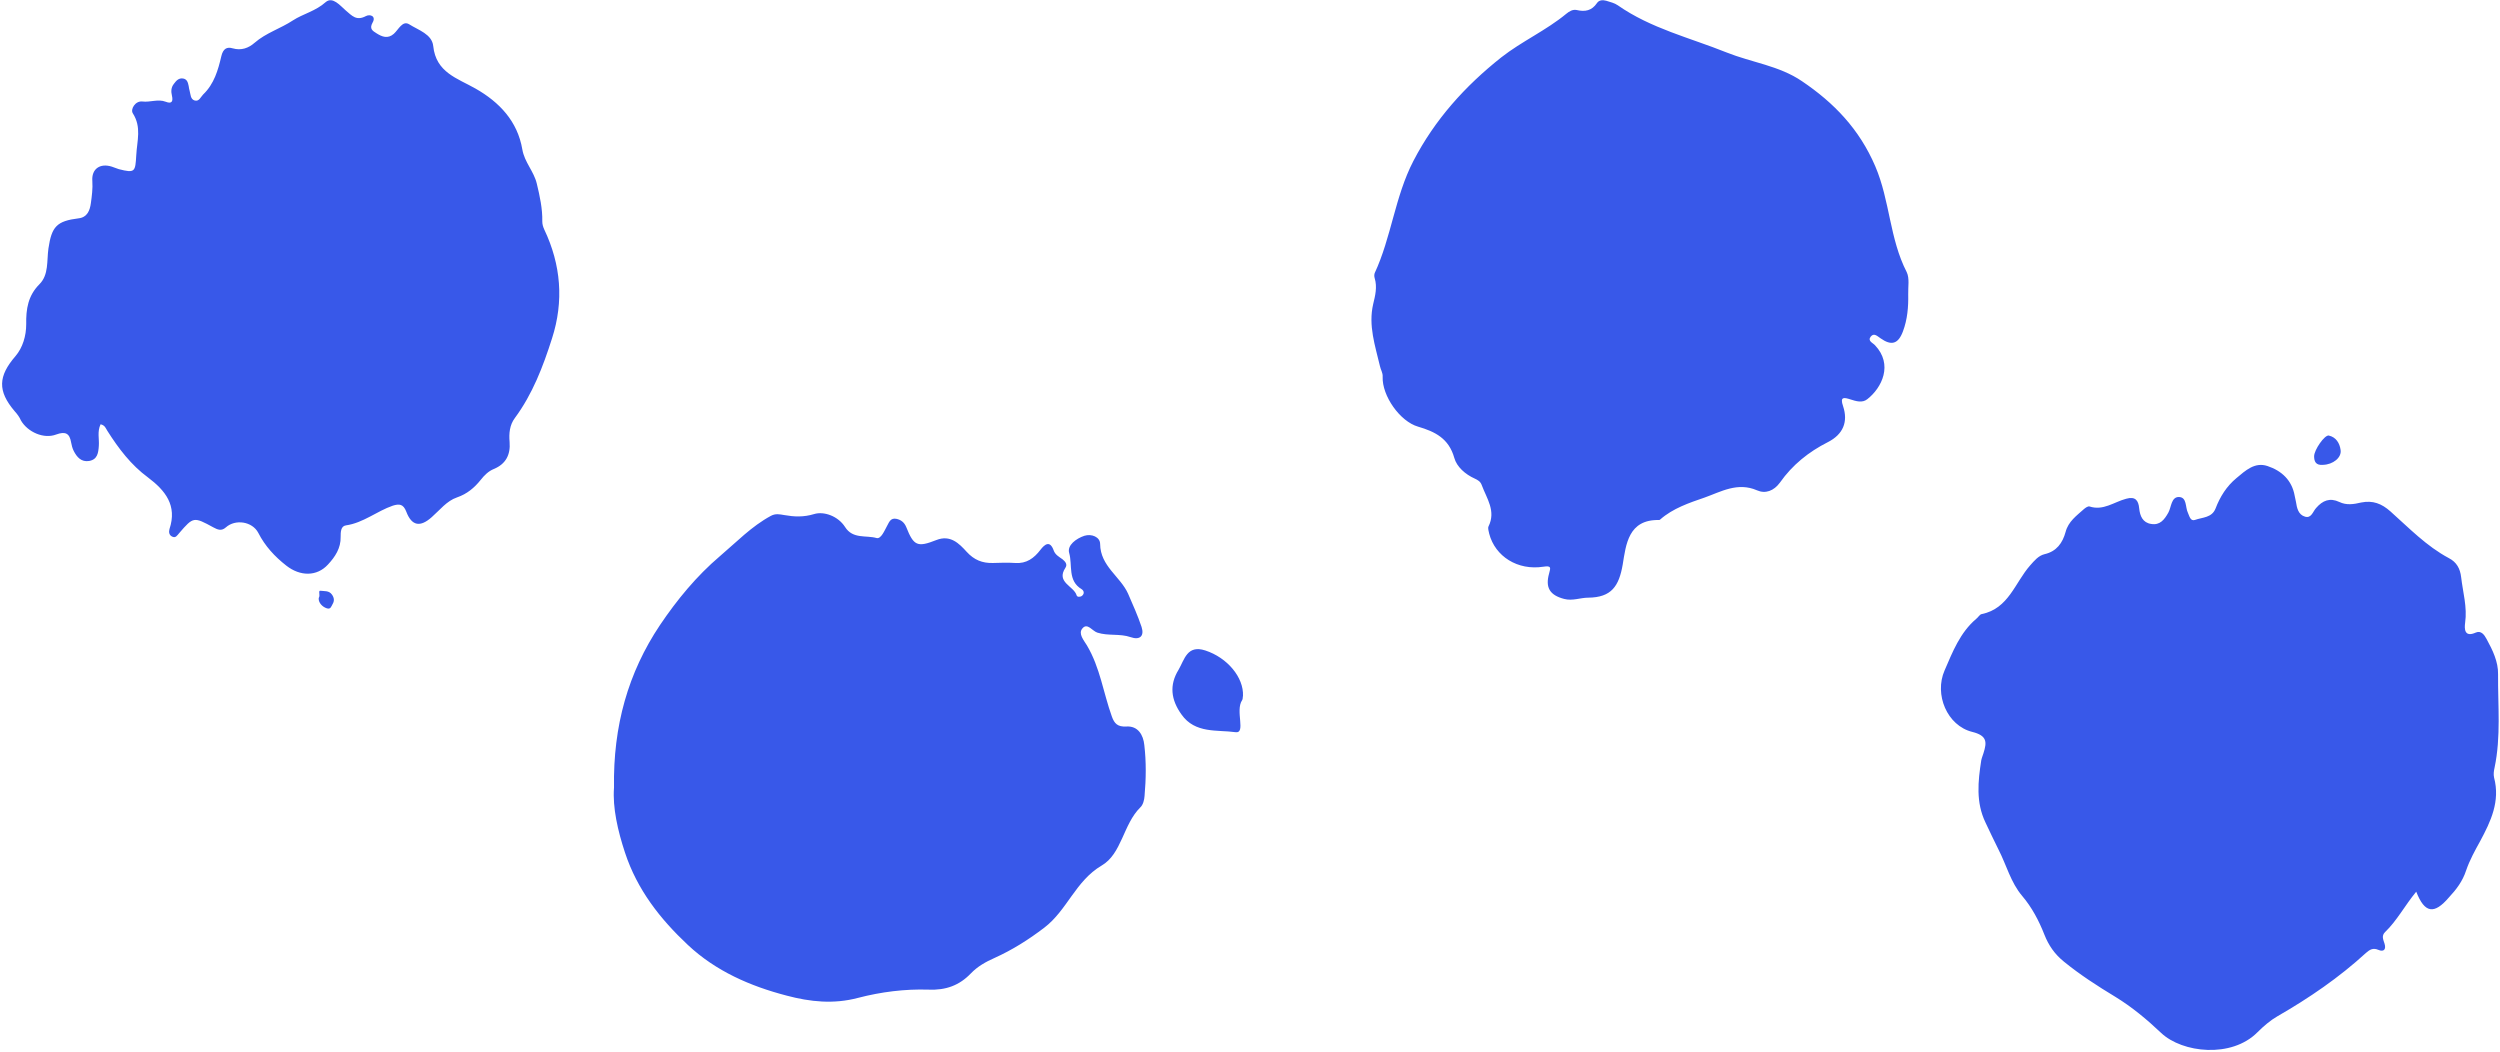
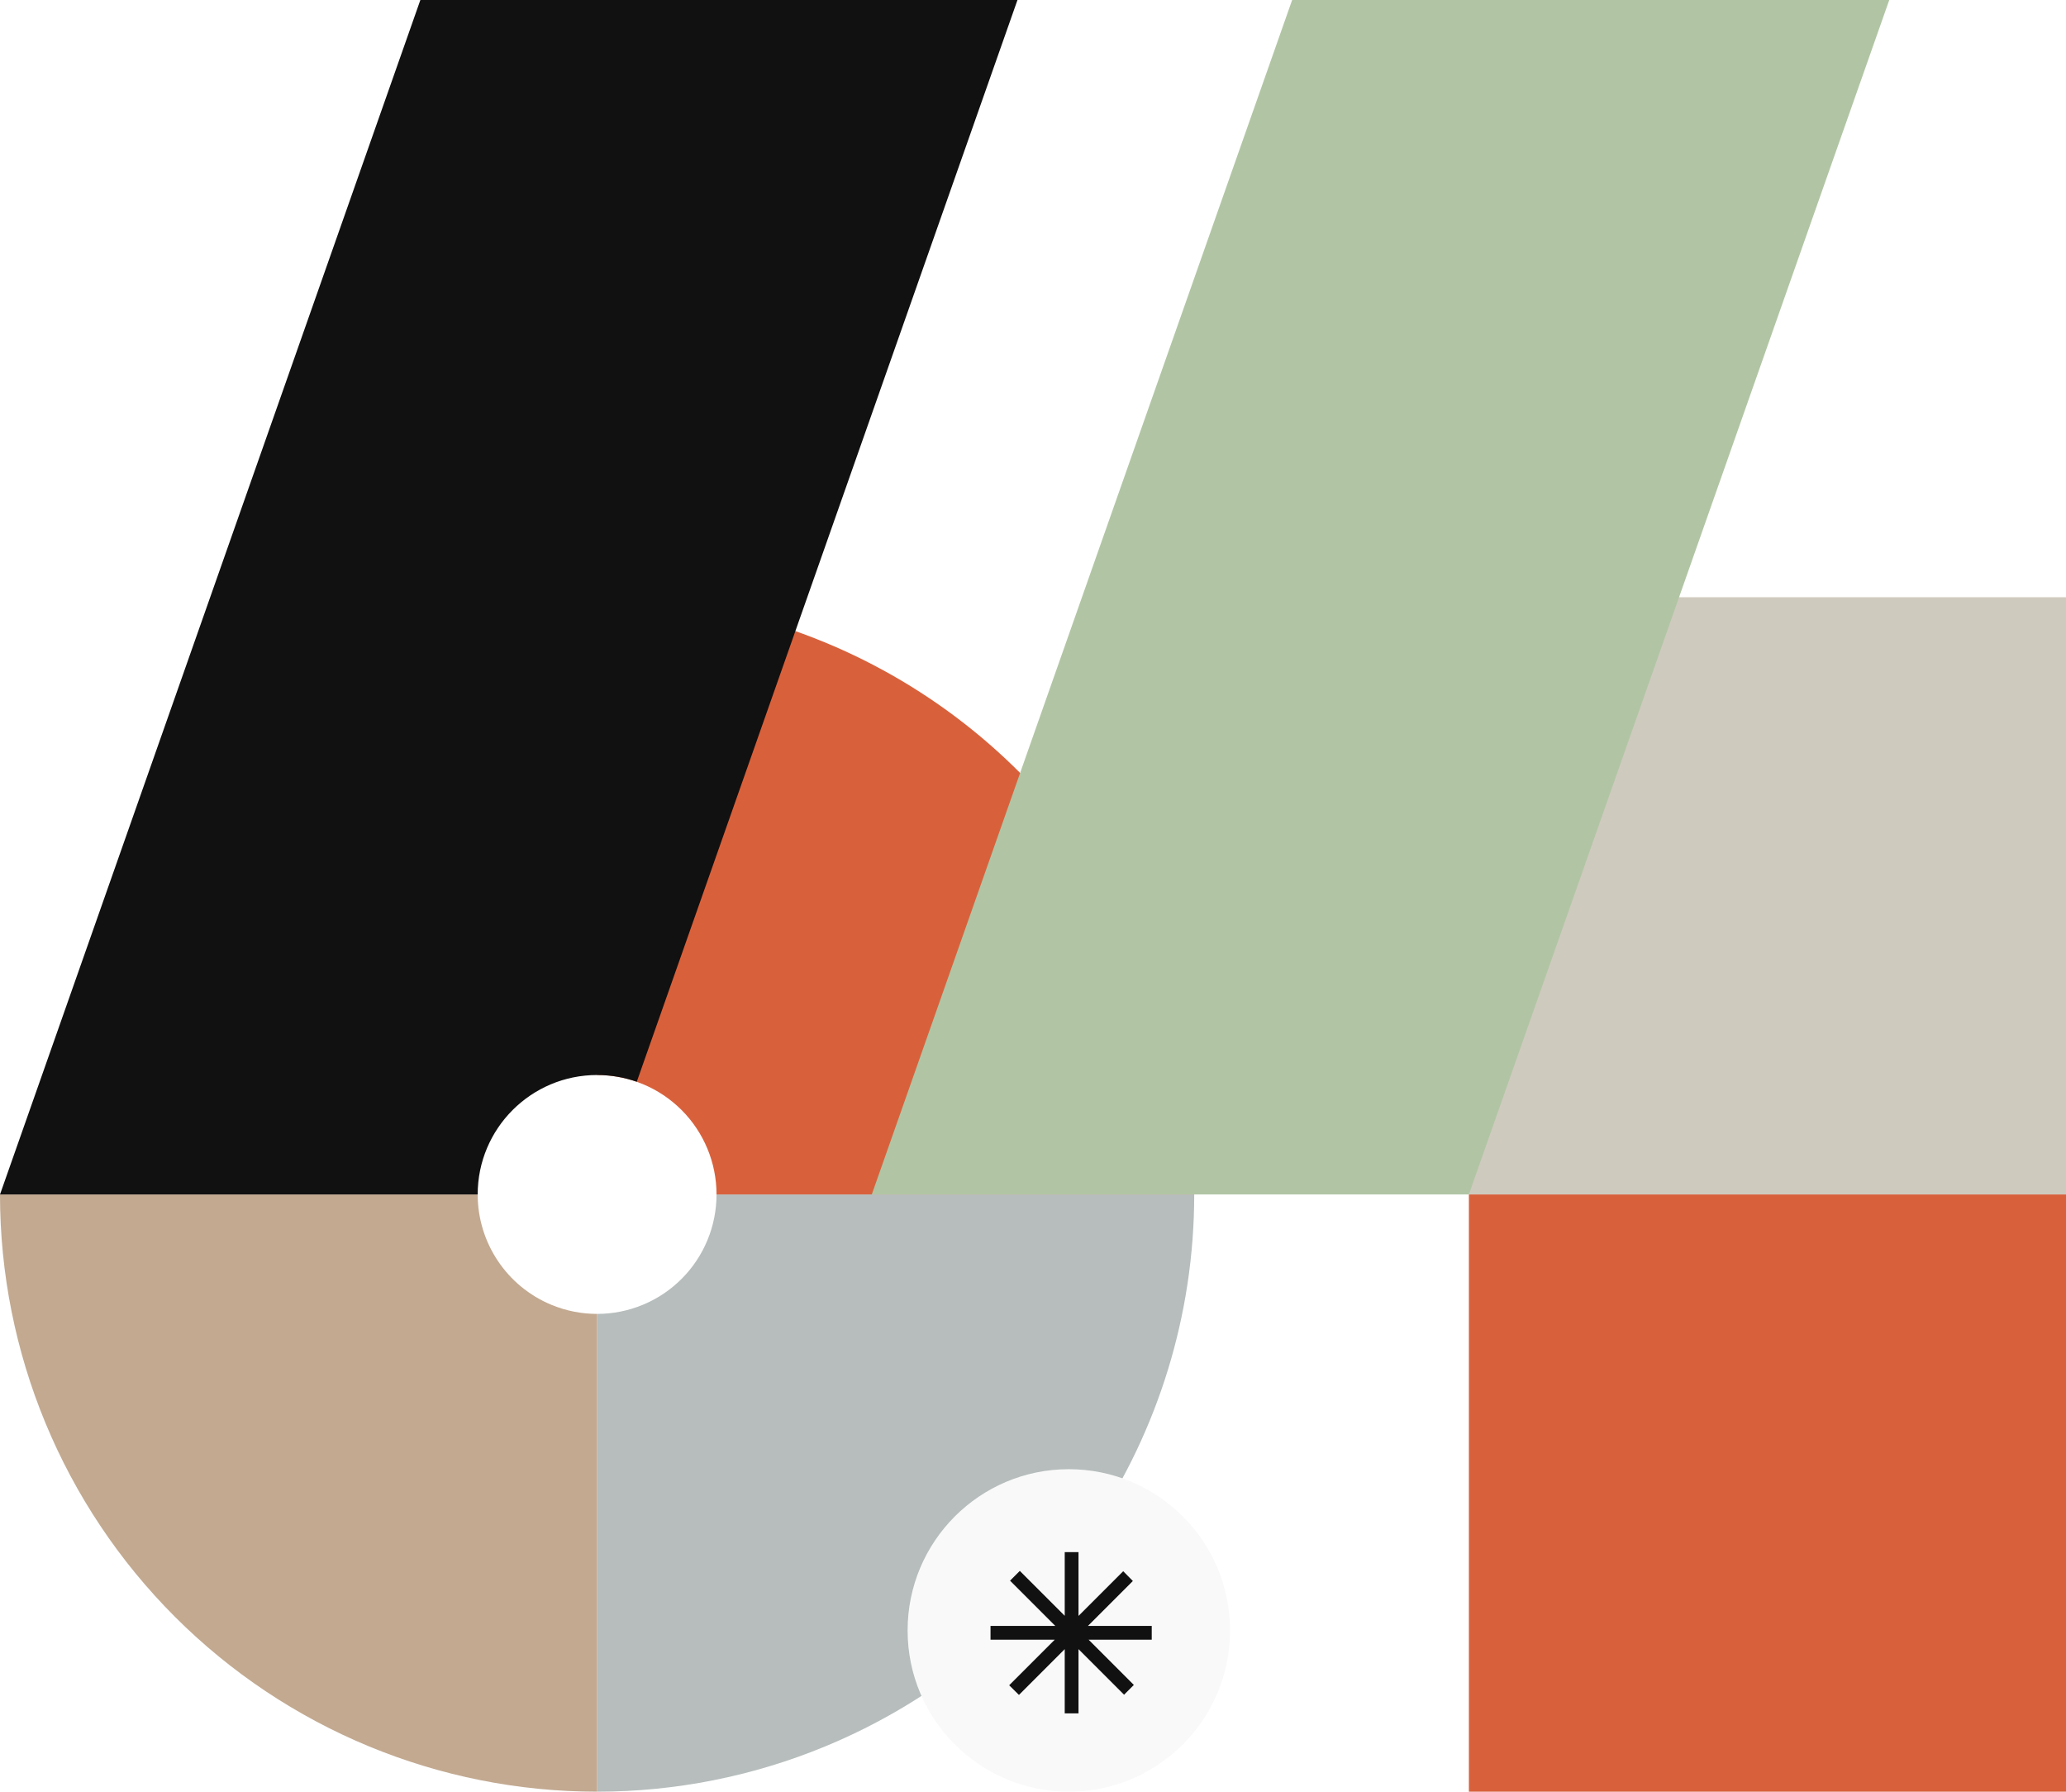
- <svg xmlns="http://www.w3.org/2000/svg" width="1174" height="494" fill="none">
-   <path d="M1134.66 418.731c-5.4 6.566-9.03 13.6-14.65 18.992-1.76 1.759-.82 3.517-.24 5.393.82 2.579-.23 4.103-2.93 2.931-2.46-1.055-3.98-.117-5.74 1.407-12.66 11.606-26.72 21.219-41.6 29.777-3.28 1.876-6.56 4.689-9.38 7.503-12.18 12.309-35.27 9.73-45.23.351-6.68-6.33-13.71-12.192-21.565-16.998-8.321-5.041-16.524-10.317-24.142-16.53-4.336-3.517-7.148-7.62-9.14-12.661-2.579-6.566-5.86-12.779-10.43-18.172-5.391-6.33-7.383-14.537-11.133-21.805-2.11-4.22-4.102-8.441-6.094-12.661-4.571-9.496-3.516-19.344-1.992-29.191.234-1.173.703-2.228 1.054-3.4 1.641-5.158 1.758-8.206-5.273-9.965-11.836-2.931-17.93-17.585-13.008-28.839 3.75-8.675 7.265-17.82 14.883-24.267.937-.704 1.641-2.111 2.578-2.228 12.657-2.579 15.586-14.771 22.735-22.86 1.992-2.228 3.867-4.572 6.797-5.276 5.625-1.289 8.438-5.275 9.844-10.434 1.289-4.923 5.156-7.62 8.672-10.785.703-.586 1.875-1.407 2.578-1.172 6.445 2.11 11.485-2.111 17.227-3.635 4.219-1.172 5.739.704 6.089 4.573.36 3.517 1.65 6.682 5.63 7.268 4.1.703 6.21-1.993 8.09-5.393 1.4-2.579 1.29-7.268 4.92-7.268 3.87.117 2.93 4.806 4.22 7.386.7 1.524 1.17 4.103 3.28 3.399 3.51-1.289 7.97-.938 9.72-5.392 2.11-5.51 5.16-10.434 9.85-14.303 4.22-3.517 8.55-7.62 14.53-5.627 6.68 2.227 11.48 6.682 12.77 13.951.12.938.47 1.875.59 2.813.47 2.931 1.05 6.096 4.34 7.034 2.93.821 3.63-2.462 5.15-4.103 3.05-3.517 6.45-4.924 10.9-2.814 3.4 1.642 6.8 1.056 10.31.235 5.39-1.055 9.5.469 13.71 4.22 8.68 7.738 16.88 16.296 27.43 21.923 3.63 1.876 5.27 4.924 5.74 8.91.82 7.151 2.93 14.068 1.87 21.453-.35 2.697-.46 7.034 5.04 4.572 2.46-1.055 3.99 1.056 5.04 3.049 2.82 5.158 5.51 10.668 5.39 16.529-.11 14.655 1.41 29.309-1.64 43.846-.35 1.524-.58 3.165-.23 4.689 2.93 11.137-1.52 20.516-6.56 29.894-2.46 4.455-4.93 8.91-6.57 13.717-1.64 5.041-4.57 8.909-8.08 12.661-6.92 8.089-11.37 7.503-15.35-2.697zM896.098 138.225c.118 5.862-.351 11.724-2.461 17.351-2.226 5.979-5.39 6.917-10.547 3.283-1.406-.938-3.047-2.697-4.57-.821-1.641 2.11.937 2.931 1.992 4.103 8.555 9.027 3.281 19.93-3.633 25.322-2.344 1.876-5.273.938-7.851.118-2.93-.938-5.157-1.524-3.516 3.165 2.461 7.386 0 13.247-7.149 16.882-9.023 4.572-16.641 10.668-22.5 18.991-2.813 3.869-6.797 5.393-10.782 3.634-9.141-3.985-16.992.704-24.61 3.4-7.148 2.462-14.883 5.041-20.859 10.317-.118.117-.352.234-.469.234-14.532-.351-15.586 11.606-17.11 20.868-1.758 10.199-5.273 15.475-16.172 15.592-3.75 0-7.383 1.641-11.368.586-6.679-1.759-8.906-5.276-7.031-11.958.703-2.696 1.172-3.751-2.695-3.165-12.071 1.876-22.618-4.807-25.431-15.475-.234-1.055-.703-2.579-.351-3.4 3.633-7.268-.82-13.13-3.164-19.46-.586-1.642-1.758-2.345-3.282-3.048-4.453-1.993-8.437-5.51-9.609-9.731-2.578-9.144-9.024-12.309-16.993-14.654-8.555-2.462-16.992-14.537-16.641-23.447.118-1.875-.937-3.282-1.289-5.041-2.226-9.495-5.508-18.991-3.164-29.073.938-3.869 1.992-7.972.703-12.193-.234-.703-.234-1.641 0-2.344 7.852-16.882 9.493-35.874 18.165-52.638 10.078-19.46 24.258-35.17 41.251-48.652 9.726-7.62 21.094-12.66 30.586-20.516 1.406-1.172 3.047-2.11 4.805-1.758 3.984.938 7.149.352 9.61-3.283C750.9.008 752.658-.11 754.299.36c1.875.586 3.867 1.055 5.39 2.11 15.587 10.903 33.868 15.24 51.095 22.158 11.719 4.689 24.727 6.213 35.391 13.481 15.118 10.2 26.954 22.51 34.454 39.977 6.915 16.178 6.68 33.998 14.766 49.707 1.407 2.931.586 6.916.703 10.433zM288.336 369.89c-.469-29.074 6.68-54.045 21.563-76.319 7.969-11.841 17.227-23.095 28.126-32.356 7.734-6.566 14.883-14.068 24.024-18.992 2.226-1.173 4.101-.704 6.211-.352 4.687.821 9.023 1.055 14.063-.469 4.57-1.407 11.25.938 14.531 6.096 3.633 5.745 9.844 3.752 14.766 5.158 2.109.587 3.75-3.517 5.039-5.861.938-1.759 1.641-3.634 4.219-3.165 2.227.468 3.75 1.641 4.688 3.868 3.515 8.91 5.273 9.613 14.18 6.096 6.562-2.579 10.664 1.642 14.18 5.51 3.515 3.869 7.383 5.393 12.305 5.276 3.515-.117 7.031-.235 10.547 0 5.273.352 8.789-2.228 11.836-6.214 1.992-2.579 4.453-4.572 6.211.352.703 1.993 2.461 2.931 4.102 4.103 1.289 1.055 2.461 2.345 1.406 3.986-4.571 6.917 3.984 8.558 5.273 13.013.235.821 1.758.821 2.579.117 1.171-1.055.82-2.344-.235-3.048-6.68-3.986-4.219-11.254-5.859-16.999-1.055-3.634 3.281-6.799 7.148-8.089 3.399-1.055 7.383.587 7.383 3.869.117 10.434 9.493 15.24 13.126 23.329 2.226 5.159 4.57 10.317 6.328 15.592 1.406 4.338-.821 6.331-5.157 4.807-5.039-1.758-10.429-.469-15.586-2.11-2.344-.704-4.687-4.807-7.031-1.993-2.11 2.462.703 5.627 2.109 7.972 6.211 10.434 7.735 22.391 11.719 33.411 1.172 3.283 2.696 4.924 6.797 4.69 5.508-.352 7.969 3.985 8.438 8.675.937 7.972.82 15.943.117 23.915-.117 1.876-.703 4.221-1.992 5.393-8.086 7.972-8.672 21.805-18.165 27.315-12.305 7.269-16.172 20.985-26.953 29.191-7.383 5.628-15.001 10.434-23.321 14.186-4.219 1.875-7.969 3.986-11.133 7.268-5.391 5.627-11.719 7.972-19.922 7.62-11.016-.351-22.267 1.055-33.048 3.869-11.485 3.048-22.5 1.876-33.516-1.055-17.11-4.455-33.282-11.489-46.408-23.798-13.008-12.193-23.789-25.909-29.531-43.377-3.399-10.316-5.86-21.102-5.157-30.48zM47.232 199.243c-1.64 3.517-.586 6.799-.82 10.082-.234 3.282-.586 6.448-4.57 7.151-3.633.586-5.743-1.758-7.266-4.806-.586-1.173-.938-2.58-1.172-3.869-.703-4.221-2.578-5.393-7.031-3.752-5.86 2.228-13.36-1.172-16.524-6.565-.703-1.641-1.758-3.048-2.93-4.337-8.203-9.613-7.735-16.53.352-25.909 3.398-3.986 5.039-9.496 5.039-15.006-.117-7.034.82-13.364 6.21-18.757 4.454-4.455 3.4-11.02 4.22-16.764 1.523-10.317 3.867-12.896 14.18-14.186 4.101-.468 5.273-3.751 5.742-7.034.469-3.4.938-6.916.703-10.433-.469-5.745 3.633-8.558 9.14-6.8 1.056.352 2.227.82 3.282 1.172 7.735 1.993 7.735 1.173 8.203-6.565.352-6.8 2.579-13.13-1.64-19.695-1.172-1.876 1.172-5.861 4.453-5.51 3.75.47 7.383-1.29 11.016.118 2.93 1.172 3.516-.235 2.93-2.814-.47-1.993-.47-3.869.937-5.627 1.055-1.407 2.227-2.814 4.336-2.462 1.875.352 2.227 1.876 2.578 3.517.118.82.235 1.524.47 2.344.468 1.642.35 3.87 2.343 4.455 2.11.587 2.813-1.64 3.984-2.813 5.157-4.924 7.032-11.49 8.555-18.054.821-3.4 2.578-4.455 5.274-3.634 4.101 1.172 7.5-.118 10.313-2.58 5.39-4.689 12.187-6.682 18.047-10.55C142.273 6.51 148.25 5.222 152.938 1c3.281-2.813 6.914 1.759 9.375 3.87 3.047 2.578 5.039 5.04 9.492 2.696 1.992-1.056 4.922 0 3.164 3.048-1.64 2.93 0 3.868 1.875 5.04 2.579 1.642 5.274 2.697 8.087.235 2.226-1.993 4.101-6.448 7.265-4.455 4.219 2.697 10.665 4.572 11.251 10.2 1.289 12.426 11.367 15.123 19.805 19.93 11.367 6.447 19.805 15.474 22.031 28.604 1.055 6.096 5.391 10.2 6.797 16.061 1.407 5.862 2.696 11.723 2.579 17.702 0 1.407.351 2.579.937 3.869 7.852 16.53 9.258 33.646 3.633 51.114-4.219 13.247-9.141 26.143-17.461 37.397-2.461 3.283-2.813 7.268-2.461 11.254.468 5.979-1.758 10.317-7.383 12.662-2.578 1.055-4.454 2.93-6.211 5.158-2.93 3.634-6.329 6.565-11.133 8.206-4.805 1.641-8.087 5.979-11.837 9.262-5.39 4.806-9.375 4.22-11.953-2.58-1.406-3.634-3.281-3.751-6.328-2.813-7.5 2.579-13.829 8.089-22.032 9.261-2.461.352-2.461 3.283-2.461 5.393.117 5.275-2.578 9.379-5.977 13.013-5.156 5.627-13.008 5.627-19.57.469-5.391-4.221-9.961-9.144-13.126-15.358-2.812-5.392-10.781-6.565-15.234-2.579-2.11 1.876-3.868 1.055-5.86 0-9.258-5.041-9.375-5.041-16.055 2.696-.937 1.056-1.64 2.462-3.281 1.642-1.524-.704-1.64-2.228-1.29-3.517 3.75-11.137-1.991-18.171-10.077-24.268-7.97-5.861-13.829-13.599-19.102-21.922-.704-1.055-1.055-2.579-3.165-3.048zM583.708 326.812c-.199.594 0 1.385-.398 1.978-3.386 4.946 1.991 15.825-3.187 15.034-8.365-1.187-18.92.791-25.294-8.308-4.979-6.923-5.775-13.846-1.394-20.967 2.788-4.748 3.983-11.869 12.547-9.099 10.357 3.362 18.124 12.659 17.726 21.362zM1090.89 218.29c-3.41.328-4.18-1.637-4.18-4.038 0-2.947 4.95-10.151 6.92-9.714 3.41.764 5.06 3.602 5.5 6.658.66 3.711-3.63 6.985-8.24 7.094zM149.661 281.074c.043-.128 0-.298.086-.426.727-1.063-.429-3.402.685-3.232 1.798.255 4.068-.17 5.438 1.786 1.071 1.489 1.242 2.977.3 4.508-.6 1.021-.857 2.552-2.698 1.957-2.227-.723-3.897-2.722-3.811-4.593z" fill="#3858E9" />
+ <svg xmlns="http://www.w3.org/2000/svg" width="346" height="300" fill="none" viewBox="0 0 346 300">
+   <path fill="#B6BDBC" d="M200 200a100.006 100.006 0 0 1-61.732 92.388A100.006 100.006 0 0 1 100 300v-80a20.006 20.006 0 0 0 14.142-5.858A20.006 20.006 0 0 0 120 200h80Z" />
+   <path fill="#D8613C" d="M100 100a100.006 100.006 0 0 1 92.388 61.732A100.006 100.006 0 0 1 200 200h-80a20.006 20.006 0 0 0-5.858-14.142A20.006 20.006 0 0 0 100 180v-80Z" />
+   <path fill="#C2A990" d="M100 300a100.01 100.01 0 0 1-70.71-29.289A100 100 0 0 1 0 200h80a20.005 20.005 0 0 0 12.346 18.478A20.002 20.002 0 0 0 100 220v80Z" />
+   <path fill="#111" fill-rule="evenodd" d="M170.4 0h-100L0 200h80c0-11.046 8.954-20 20-20 2.329 0 4.564.398 6.642 1.129L170.4 0Z" clip-rule="evenodd" />
+   <path fill="#CFCABE" d="M246 100h100v100H246z" />
+   <path fill="#D8613C" d="M246 200h100v100H246z" />
+   <path fill="#B1C5A4" d="M216.4 0h100L246 200H146L216.4 0Z" />
+   <circle cx="179" cy="273" r="27" fill="#F9F9F9" />
+   <path fill="#111" d="M180.621 259.886v10.683l7.486-7.485 1.617 1.635-7.522 7.522h10.684v2.308h-10.575l7.577 7.576-1.636 1.636-7.631-7.632v10.757h-2.307v-10.757l-7.668 7.668-1.635-1.617 7.631-7.631h-10.756v-2.308h10.847l-7.577-7.577 1.635-1.635 7.523 7.522v-10.665h2.307Z" />
</svg>
